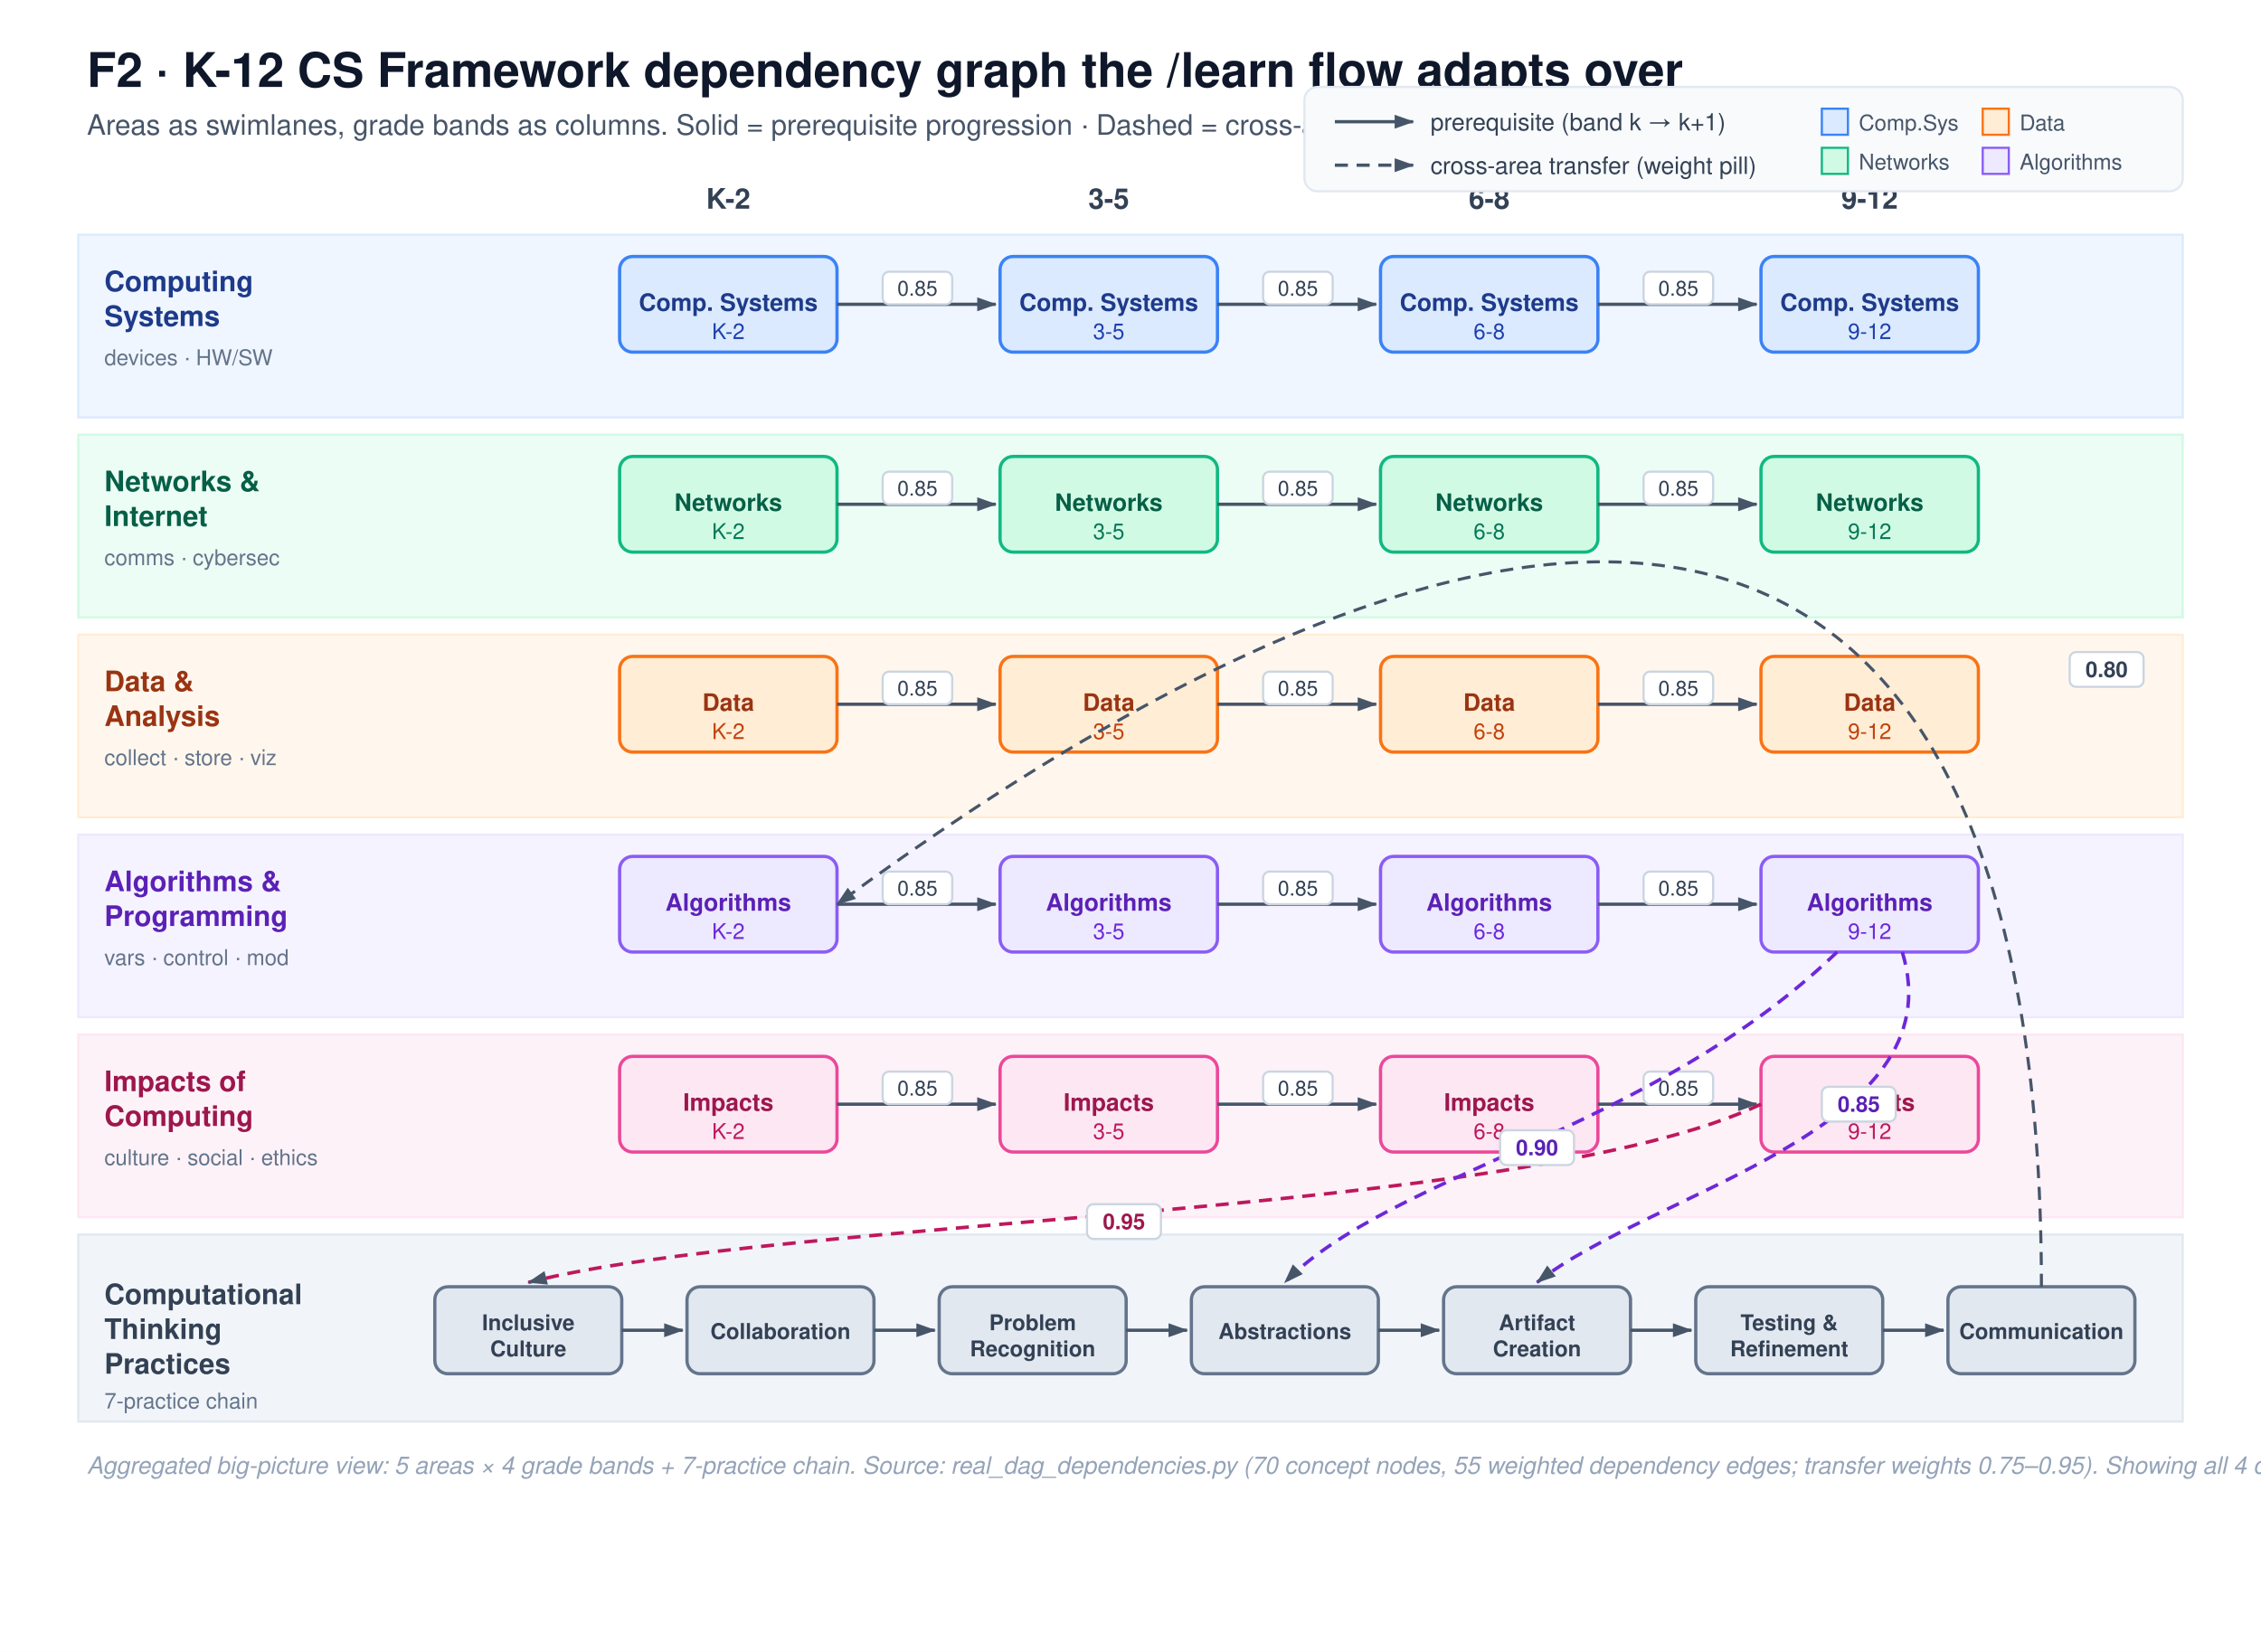
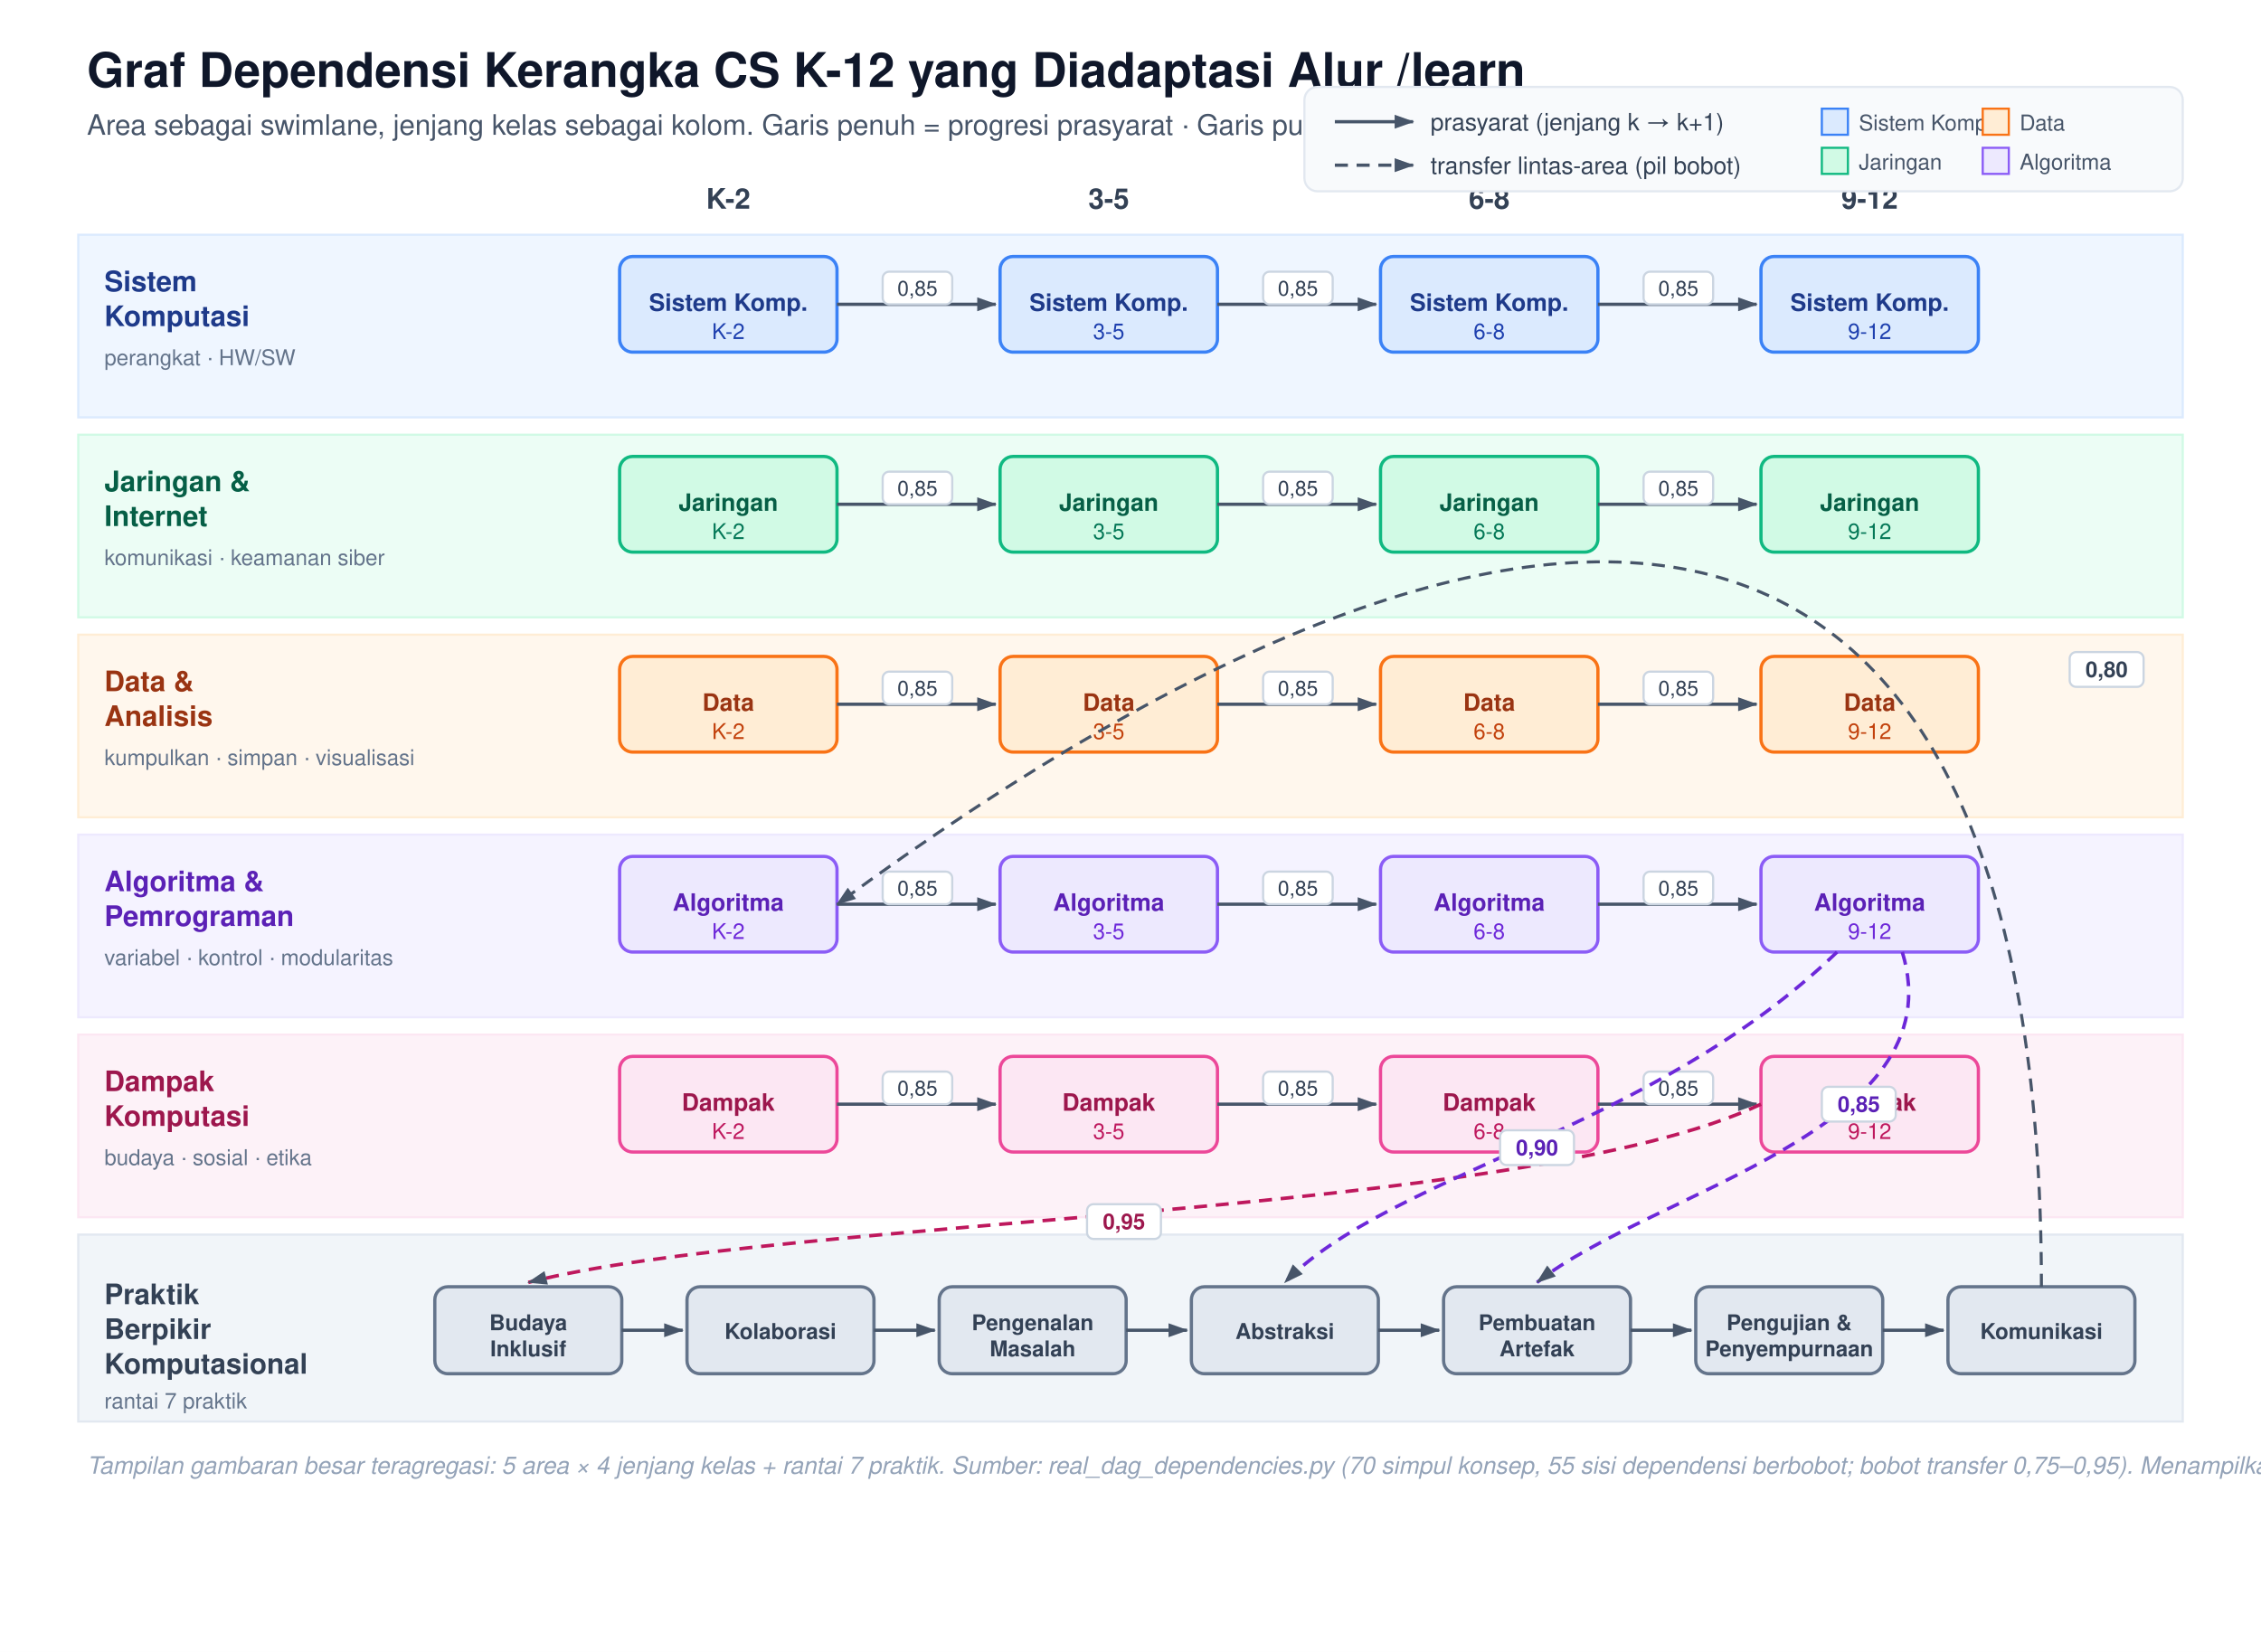
<svg xmlns="http://www.w3.org/2000/svg" viewBox="0 0 1040 760" font-family="Segoe UI, Helvetica, Arial, sans-serif" role="img">
  <rect width="1040" height="760" fill="#ffffff" />
  <defs>
    <marker id="arrow" markerWidth="10" markerHeight="10" refX="8.5" refY="3.2" orient="auto" markerUnits="userSpaceOnUse">
      <path d="M0,0 L9,3.2 L0,6.4 Z" fill="#475569" />
    </marker>
  </defs>
-   <text x="40" y="40" font-size="22" font-weight="700" fill="#0f172a">F2 · K-12 CS Framework dependency graph the /learn flow adapts over</text>
-   <text x="40" y="62" font-size="13" fill="#475569">Areas as swimlanes, grade bands as columns. Solid = prerequisite progression · Dashed = cross-area transfer (real weights).</text>
+   <text x="40" y="40" font-size="22" font-weight="700" fill="#0f172a">Graf Dependensi Kerangka CS K-12 yang Diadaptasi Alur /learn</text>
+   <text x="40" y="62" font-size="13" fill="#475569">Area sebagai swimlane, jenjang kelas sebagai kolom. Garis penuh = progresi prasyarat · Garis putus = transfer lintas-area (bobot riil).</text>
  <text x="335" y="96" font-size="13" font-weight="700" fill="#334155" text-anchor="middle">K-2</text>
  <text x="510" y="96" font-size="13" font-weight="700" fill="#334155" text-anchor="middle">3-5</text>
  <text x="685" y="96" font-size="13" font-weight="700" fill="#334155" text-anchor="middle">6-8</text>
  <text x="860" y="96" font-size="13" font-weight="700" fill="#334155" text-anchor="middle">9-12</text>
  <rect x="36" y="108" width="968" height="84" fill="#eff6ff" stroke="#dbeafe" stroke-width="1" />
-   <text x="48" y="134" font-size="13" font-weight="700" fill="#1e3a8a">Computing</text>
-   <text x="48" y="150" font-size="13" font-weight="700" fill="#1e3a8a">Systems</text>
-   <text x="48" y="168" font-size="10" fill="#64748b">devices · HW/SW</text>
+   <text x="48" y="134" font-size="13" font-weight="700" fill="#1e3a8a">Sistem</text>
+   <text x="48" y="150" font-size="13" font-weight="700" fill="#1e3a8a">Komputasi</text>
+   <text x="48" y="168" font-size="10" fill="#64748b">perangkat · HW/SW</text>
  <rect x="285" y="118" width="100" height="44" rx="6" fill="#dbeafe" stroke="#3b82f6" stroke-width="1.5" />
-   <text x="335" y="143" font-size="11" font-weight="600" fill="#1e3a8a" text-anchor="middle">Comp. Systems</text>
+   <text x="335" y="143" font-size="11" font-weight="600" fill="#1e3a8a" text-anchor="middle">Sistem Komp.</text>
  <text x="335" y="156" font-size="10" fill="#1e40af" text-anchor="middle">K-2</text>
  <rect x="460" y="118" width="100" height="44" rx="6" fill="#dbeafe" stroke="#3b82f6" stroke-width="1.5" />
-   <text x="510" y="143" font-size="11" font-weight="600" fill="#1e3a8a" text-anchor="middle">Comp. Systems</text>
+   <text x="510" y="143" font-size="11" font-weight="600" fill="#1e3a8a" text-anchor="middle">Sistem Komp.</text>
  <text x="510" y="156" font-size="10" fill="#1e40af" text-anchor="middle">3-5</text>
  <rect x="635" y="118" width="100" height="44" rx="6" fill="#dbeafe" stroke="#3b82f6" stroke-width="1.5" />
-   <text x="685" y="143" font-size="11" font-weight="600" fill="#1e3a8a" text-anchor="middle">Comp. Systems</text>
+   <text x="685" y="143" font-size="11" font-weight="600" fill="#1e3a8a" text-anchor="middle">Sistem Komp.</text>
  <text x="685" y="156" font-size="10" fill="#1e40af" text-anchor="middle">6-8</text>
  <rect x="810" y="118" width="100" height="44" rx="6" fill="#dbeafe" stroke="#3b82f6" stroke-width="1.5" />
-   <text x="860" y="143" font-size="11" font-weight="600" fill="#1e3a8a" text-anchor="middle">Comp. Systems</text>
+   <text x="860" y="143" font-size="11" font-weight="600" fill="#1e3a8a" text-anchor="middle">Sistem Komp.</text>
  <text x="860" y="156" font-size="10" fill="#1e40af" text-anchor="middle">9-12</text>
  <line x1="385" y1="140" x2="458" y2="140" stroke="#475569" stroke-width="1.5" marker-end="url(#arrow)" />
  <line x1="560" y1="140" x2="633" y2="140" stroke="#475569" stroke-width="1.5" marker-end="url(#arrow)" />
  <line x1="735" y1="140" x2="808" y2="140" stroke="#475569" stroke-width="1.5" marker-end="url(#arrow)" />
  <rect x="406" y="125" width="32" height="15" rx="3" fill="#ffffff" stroke="#cbd5e1" stroke-width="1" />
-   <text x="422" y="136" font-size="9.5" fill="#334155" text-anchor="middle">0.85</text>
+   <text x="422" y="136" font-size="9.5" fill="#334155" text-anchor="middle">0,85</text>
  <rect x="581" y="125" width="32" height="15" rx="3" fill="#ffffff" stroke="#cbd5e1" stroke-width="1" />
-   <text x="597" y="136" font-size="9.5" fill="#334155" text-anchor="middle">0.85</text>
+   <text x="597" y="136" font-size="9.5" fill="#334155" text-anchor="middle">0,85</text>
  <rect x="756" y="125" width="32" height="15" rx="3" fill="#ffffff" stroke="#cbd5e1" stroke-width="1" />
-   <text x="772" y="136" font-size="9.5" fill="#334155" text-anchor="middle">0.85</text>
+   <text x="772" y="136" font-size="9.5" fill="#334155" text-anchor="middle">0,85</text>
  <rect x="36" y="200" width="968" height="84" fill="#ecfdf5" stroke="#d1fae5" stroke-width="1" />
-   <text x="48" y="226" font-size="13" font-weight="700" fill="#065f46">Networks &amp;</text>
+   <text x="48" y="226" font-size="13" font-weight="700" fill="#065f46">Jaringan &amp;</text>
  <text x="48" y="242" font-size="13" font-weight="700" fill="#065f46">Internet</text>
-   <text x="48" y="260" font-size="10" fill="#64748b">comms · cybersec</text>
+   <text x="48" y="260" font-size="10" fill="#64748b">komunikasi · keamanan siber</text>
  <rect x="285" y="210" width="100" height="44" rx="6" fill="#d1fae5" stroke="#10b981" stroke-width="1.5" />
-   <text x="335" y="235" font-size="11" font-weight="600" fill="#065f46" text-anchor="middle">Networks</text>
+   <text x="335" y="235" font-size="11" font-weight="600" fill="#065f46" text-anchor="middle">Jaringan</text>
  <text x="335" y="248" font-size="10" fill="#047857" text-anchor="middle">K-2</text>
  <rect x="460" y="210" width="100" height="44" rx="6" fill="#d1fae5" stroke="#10b981" stroke-width="1.5" />
-   <text x="510" y="235" font-size="11" font-weight="600" fill="#065f46" text-anchor="middle">Networks</text>
+   <text x="510" y="235" font-size="11" font-weight="600" fill="#065f46" text-anchor="middle">Jaringan</text>
  <text x="510" y="248" font-size="10" fill="#047857" text-anchor="middle">3-5</text>
  <rect x="635" y="210" width="100" height="44" rx="6" fill="#d1fae5" stroke="#10b981" stroke-width="1.5" />
-   <text x="685" y="235" font-size="11" font-weight="600" fill="#065f46" text-anchor="middle">Networks</text>
+   <text x="685" y="235" font-size="11" font-weight="600" fill="#065f46" text-anchor="middle">Jaringan</text>
  <text x="685" y="248" font-size="10" fill="#047857" text-anchor="middle">6-8</text>
  <rect x="810" y="210" width="100" height="44" rx="6" fill="#d1fae5" stroke="#10b981" stroke-width="1.5" />
-   <text x="860" y="235" font-size="11" font-weight="600" fill="#065f46" text-anchor="middle">Networks</text>
+   <text x="860" y="235" font-size="11" font-weight="600" fill="#065f46" text-anchor="middle">Jaringan</text>
  <text x="860" y="248" font-size="10" fill="#047857" text-anchor="middle">9-12</text>
  <line x1="385" y1="232" x2="458" y2="232" stroke="#475569" stroke-width="1.5" marker-end="url(#arrow)" />
  <line x1="560" y1="232" x2="633" y2="232" stroke="#475569" stroke-width="1.5" marker-end="url(#arrow)" />
  <line x1="735" y1="232" x2="808" y2="232" stroke="#475569" stroke-width="1.5" marker-end="url(#arrow)" />
  <rect x="406" y="217" width="32" height="15" rx="3" fill="#ffffff" stroke="#cbd5e1" stroke-width="1" />
-   <text x="422" y="228" font-size="9.5" fill="#334155" text-anchor="middle">0.85</text>
+   <text x="422" y="228" font-size="9.5" fill="#334155" text-anchor="middle">0,85</text>
  <rect x="581" y="217" width="32" height="15" rx="3" fill="#ffffff" stroke="#cbd5e1" stroke-width="1" />
-   <text x="597" y="228" font-size="9.5" fill="#334155" text-anchor="middle">0.85</text>
+   <text x="597" y="228" font-size="9.5" fill="#334155" text-anchor="middle">0,85</text>
  <rect x="756" y="217" width="32" height="15" rx="3" fill="#ffffff" stroke="#cbd5e1" stroke-width="1" />
-   <text x="772" y="228" font-size="9.5" fill="#334155" text-anchor="middle">0.85</text>
+   <text x="772" y="228" font-size="9.5" fill="#334155" text-anchor="middle">0,85</text>
  <rect x="36" y="292" width="968" height="84" fill="#fff7ed" stroke="#ffedd5" stroke-width="1" />
  <text x="48" y="318" font-size="13" font-weight="700" fill="#9a3412">Data &amp;</text>
-   <text x="48" y="334" font-size="13" font-weight="700" fill="#9a3412">Analysis</text>
-   <text x="48" y="352" font-size="10" fill="#64748b">collect · store · viz</text>
+   <text x="48" y="334" font-size="13" font-weight="700" fill="#9a3412">Analisis</text>
+   <text x="48" y="352" font-size="10" fill="#64748b">kumpulkan · simpan · visualisasi</text>
  <rect x="285" y="302" width="100" height="44" rx="6" fill="#ffedd5" stroke="#f97316" stroke-width="1.5" />
  <text x="335" y="327" font-size="11" font-weight="600" fill="#9a3412" text-anchor="middle">Data</text>
  <text x="335" y="340" font-size="10" fill="#c2410c" text-anchor="middle">K-2</text>
  <rect x="460" y="302" width="100" height="44" rx="6" fill="#ffedd5" stroke="#f97316" stroke-width="1.5" />
  <text x="510" y="327" font-size="11" font-weight="600" fill="#9a3412" text-anchor="middle">Data</text>
  <text x="510" y="340" font-size="10" fill="#c2410c" text-anchor="middle">3-5</text>
  <rect x="635" y="302" width="100" height="44" rx="6" fill="#ffedd5" stroke="#f97316" stroke-width="1.5" />
  <text x="685" y="327" font-size="11" font-weight="600" fill="#9a3412" text-anchor="middle">Data</text>
  <text x="685" y="340" font-size="10" fill="#c2410c" text-anchor="middle">6-8</text>
  <rect x="810" y="302" width="100" height="44" rx="6" fill="#ffedd5" stroke="#f97316" stroke-width="1.5" />
  <text x="860" y="327" font-size="11" font-weight="600" fill="#9a3412" text-anchor="middle">Data</text>
  <text x="860" y="340" font-size="10" fill="#c2410c" text-anchor="middle">9-12</text>
  <line x1="385" y1="324" x2="458" y2="324" stroke="#475569" stroke-width="1.5" marker-end="url(#arrow)" />
  <line x1="560" y1="324" x2="633" y2="324" stroke="#475569" stroke-width="1.5" marker-end="url(#arrow)" />
  <line x1="735" y1="324" x2="808" y2="324" stroke="#475569" stroke-width="1.5" marker-end="url(#arrow)" />
  <rect x="406" y="309" width="32" height="15" rx="3" fill="#ffffff" stroke="#cbd5e1" stroke-width="1" />
-   <text x="422" y="320" font-size="9.5" fill="#334155" text-anchor="middle">0.85</text>
+   <text x="422" y="320" font-size="9.5" fill="#334155" text-anchor="middle">0,85</text>
  <rect x="581" y="309" width="32" height="15" rx="3" fill="#ffffff" stroke="#cbd5e1" stroke-width="1" />
-   <text x="597" y="320" font-size="9.5" fill="#334155" text-anchor="middle">0.85</text>
+   <text x="597" y="320" font-size="9.5" fill="#334155" text-anchor="middle">0,85</text>
  <rect x="756" y="309" width="32" height="15" rx="3" fill="#ffffff" stroke="#cbd5e1" stroke-width="1" />
-   <text x="772" y="320" font-size="9.5" fill="#334155" text-anchor="middle">0.85</text>
+   <text x="772" y="320" font-size="9.5" fill="#334155" text-anchor="middle">0,85</text>
  <rect x="36" y="384" width="968" height="84" fill="#f5f3ff" stroke="#ede9fe" stroke-width="1" />
-   <text x="48" y="410" font-size="13" font-weight="700" fill="#5b21b6">Algorithms &amp;</text>
-   <text x="48" y="426" font-size="13" font-weight="700" fill="#5b21b6">Programming</text>
-   <text x="48" y="444" font-size="10" fill="#64748b">vars · control · mod</text>
+   <text x="48" y="410" font-size="13" font-weight="700" fill="#5b21b6">Algoritma &amp;</text>
+   <text x="48" y="426" font-size="13" font-weight="700" fill="#5b21b6">Pemrograman</text>
+   <text x="48" y="444" font-size="10" fill="#64748b">variabel · kontrol · modularitas</text>
  <rect x="285" y="394" width="100" height="44" rx="6" fill="#ede9fe" stroke="#8b5cf6" stroke-width="1.5" />
-   <text x="335" y="419" font-size="11" font-weight="600" fill="#5b21b6" text-anchor="middle">Algorithms</text>
+   <text x="335" y="419" font-size="11" font-weight="600" fill="#5b21b6" text-anchor="middle">Algoritma</text>
  <text x="335" y="432" font-size="10" fill="#6d28d9" text-anchor="middle">K-2</text>
  <rect x="460" y="394" width="100" height="44" rx="6" fill="#ede9fe" stroke="#8b5cf6" stroke-width="1.5" />
-   <text x="510" y="419" font-size="11" font-weight="600" fill="#5b21b6" text-anchor="middle">Algorithms</text>
+   <text x="510" y="419" font-size="11" font-weight="600" fill="#5b21b6" text-anchor="middle">Algoritma</text>
  <text x="510" y="432" font-size="10" fill="#6d28d9" text-anchor="middle">3-5</text>
  <rect x="635" y="394" width="100" height="44" rx="6" fill="#ede9fe" stroke="#8b5cf6" stroke-width="1.5" />
-   <text x="685" y="419" font-size="11" font-weight="600" fill="#5b21b6" text-anchor="middle">Algorithms</text>
+   <text x="685" y="419" font-size="11" font-weight="600" fill="#5b21b6" text-anchor="middle">Algoritma</text>
  <text x="685" y="432" font-size="10" fill="#6d28d9" text-anchor="middle">6-8</text>
  <rect x="810" y="394" width="100" height="44" rx="6" fill="#ede9fe" stroke="#8b5cf6" stroke-width="1.5" />
-   <text x="860" y="419" font-size="11" font-weight="600" fill="#5b21b6" text-anchor="middle">Algorithms</text>
+   <text x="860" y="419" font-size="11" font-weight="600" fill="#5b21b6" text-anchor="middle">Algoritma</text>
  <text x="860" y="432" font-size="10" fill="#6d28d9" text-anchor="middle">9-12</text>
  <line x1="385" y1="416" x2="458" y2="416" stroke="#475569" stroke-width="1.5" marker-end="url(#arrow)" />
  <line x1="560" y1="416" x2="633" y2="416" stroke="#475569" stroke-width="1.5" marker-end="url(#arrow)" />
  <line x1="735" y1="416" x2="808" y2="416" stroke="#475569" stroke-width="1.5" marker-end="url(#arrow)" />
  <rect x="406" y="401" width="32" height="15" rx="3" fill="#ffffff" stroke="#cbd5e1" stroke-width="1" />
-   <text x="422" y="412" font-size="9.5" fill="#334155" text-anchor="middle">0.85</text>
+   <text x="422" y="412" font-size="9.5" fill="#334155" text-anchor="middle">0,85</text>
  <rect x="581" y="401" width="32" height="15" rx="3" fill="#ffffff" stroke="#cbd5e1" stroke-width="1" />
-   <text x="597" y="412" font-size="9.5" fill="#334155" text-anchor="middle">0.85</text>
+   <text x="597" y="412" font-size="9.5" fill="#334155" text-anchor="middle">0,85</text>
  <rect x="756" y="401" width="32" height="15" rx="3" fill="#ffffff" stroke="#cbd5e1" stroke-width="1" />
-   <text x="772" y="412" font-size="9.5" fill="#334155" text-anchor="middle">0.85</text>
+   <text x="772" y="412" font-size="9.5" fill="#334155" text-anchor="middle">0,85</text>
  <rect x="36" y="476" width="968" height="84" fill="#fdf2f8" stroke="#fce7f3" stroke-width="1" />
-   <text x="48" y="502" font-size="13" font-weight="700" fill="#9d174d">Impacts of</text>
-   <text x="48" y="518" font-size="13" font-weight="700" fill="#9d174d">Computing</text>
-   <text x="48" y="536" font-size="10" fill="#64748b">culture · social · ethics</text>
+   <text x="48" y="502" font-size="13" font-weight="700" fill="#9d174d">Dampak</text>
+   <text x="48" y="518" font-size="13" font-weight="700" fill="#9d174d">Komputasi</text>
+   <text x="48" y="536" font-size="10" fill="#64748b">budaya · sosial · etika</text>
  <rect x="285" y="486" width="100" height="44" rx="6" fill="#fce7f3" stroke="#ec4899" stroke-width="1.5" />
-   <text x="335" y="511" font-size="11" font-weight="600" fill="#9d174d" text-anchor="middle">Impacts</text>
+   <text x="335" y="511" font-size="11" font-weight="600" fill="#9d174d" text-anchor="middle">Dampak</text>
  <text x="335" y="524" font-size="10" fill="#be185d" text-anchor="middle">K-2</text>
  <rect x="460" y="486" width="100" height="44" rx="6" fill="#fce7f3" stroke="#ec4899" stroke-width="1.5" />
-   <text x="510" y="511" font-size="11" font-weight="600" fill="#9d174d" text-anchor="middle">Impacts</text>
+   <text x="510" y="511" font-size="11" font-weight="600" fill="#9d174d" text-anchor="middle">Dampak</text>
  <text x="510" y="524" font-size="10" fill="#be185d" text-anchor="middle">3-5</text>
  <rect x="635" y="486" width="100" height="44" rx="6" fill="#fce7f3" stroke="#ec4899" stroke-width="1.5" />
-   <text x="685" y="511" font-size="11" font-weight="600" fill="#9d174d" text-anchor="middle">Impacts</text>
+   <text x="685" y="511" font-size="11" font-weight="600" fill="#9d174d" text-anchor="middle">Dampak</text>
  <text x="685" y="524" font-size="10" fill="#be185d" text-anchor="middle">6-8</text>
  <rect x="810" y="486" width="100" height="44" rx="6" fill="#fce7f3" stroke="#ec4899" stroke-width="1.5" />
-   <text x="860" y="511" font-size="11" font-weight="600" fill="#9d174d" text-anchor="middle">Impacts</text>
+   <text x="860" y="511" font-size="11" font-weight="600" fill="#9d174d" text-anchor="middle">Dampak</text>
  <text x="860" y="524" font-size="10" fill="#be185d" text-anchor="middle">9-12</text>
  <line x1="385" y1="508" x2="458" y2="508" stroke="#475569" stroke-width="1.5" marker-end="url(#arrow)" />
  <line x1="560" y1="508" x2="633" y2="508" stroke="#475569" stroke-width="1.5" marker-end="url(#arrow)" />
  <line x1="735" y1="508" x2="808" y2="508" stroke="#475569" stroke-width="1.5" marker-end="url(#arrow)" />
  <rect x="406" y="493" width="32" height="15" rx="3" fill="#ffffff" stroke="#cbd5e1" stroke-width="1" />
-   <text x="422" y="504" font-size="9.5" fill="#334155" text-anchor="middle">0.85</text>
+   <text x="422" y="504" font-size="9.5" fill="#334155" text-anchor="middle">0,85</text>
  <rect x="581" y="493" width="32" height="15" rx="3" fill="#ffffff" stroke="#cbd5e1" stroke-width="1" />
-   <text x="597" y="504" font-size="9.5" fill="#334155" text-anchor="middle">0.85</text>
+   <text x="597" y="504" font-size="9.5" fill="#334155" text-anchor="middle">0,85</text>
  <rect x="756" y="493" width="32" height="15" rx="3" fill="#ffffff" stroke="#cbd5e1" stroke-width="1" />
-   <text x="772" y="504" font-size="9.5" fill="#334155" text-anchor="middle">0.85</text>
+   <text x="772" y="504" font-size="9.5" fill="#334155" text-anchor="middle">0,85</text>
  <rect x="36" y="568" width="968" height="86" fill="#f1f5f9" stroke="#e2e8f0" stroke-width="1" />
-   <text x="48" y="600" font-size="13" font-weight="700" fill="#334155">Computational</text>
-   <text x="48" y="616" font-size="13" font-weight="700" fill="#334155">Thinking</text>
-   <text x="48" y="632" font-size="13" font-weight="700" fill="#334155">Practices</text>
-   <text x="48" y="648" font-size="10" fill="#64748b">7-practice chain</text>
+   <text x="48" y="600" font-size="13" font-weight="700" fill="#334155">Praktik</text>
+   <text x="48" y="616" font-size="13" font-weight="700" fill="#334155">Berpikir</text>
+   <text x="48" y="632" font-size="13" font-weight="700" fill="#334155">Komputasional</text>
+   <text x="48" y="648" font-size="10" fill="#64748b">rantai 7 praktik</text>
  <rect x="200" y="592" width="86" height="40" rx="6" fill="#e2e8f0" stroke="#64748b" stroke-width="1.5" />
-   <text x="243" y="612" font-size="10" font-weight="600" fill="#334155" text-anchor="middle">Inclusive</text>
-   <text x="243" y="624" font-size="10" font-weight="600" fill="#334155" text-anchor="middle">Culture</text>
+   <text x="243" y="612" font-size="10" font-weight="600" fill="#334155" text-anchor="middle">Budaya</text>
+   <text x="243" y="624" font-size="10" font-weight="600" fill="#334155" text-anchor="middle">Inklusif</text>
  <rect x="316" y="592" width="86" height="40" rx="6" fill="#e2e8f0" stroke="#64748b" stroke-width="1.5" />
-   <text x="359" y="616" font-size="10" font-weight="600" fill="#334155" text-anchor="middle">Collaboration</text>
+   <text x="359" y="616" font-size="10" font-weight="600" fill="#334155" text-anchor="middle">Kolaborasi</text>
  <rect x="432" y="592" width="86" height="40" rx="6" fill="#e2e8f0" stroke="#64748b" stroke-width="1.5" />
-   <text x="475" y="612" font-size="10" font-weight="600" fill="#334155" text-anchor="middle">Problem</text>
-   <text x="475" y="624" font-size="10" font-weight="600" fill="#334155" text-anchor="middle">Recognition</text>
+   <text x="475" y="612" font-size="10" font-weight="600" fill="#334155" text-anchor="middle">Pengenalan</text>
+   <text x="475" y="624" font-size="10" font-weight="600" fill="#334155" text-anchor="middle">Masalah</text>
  <rect x="548" y="592" width="86" height="40" rx="6" fill="#e2e8f0" stroke="#64748b" stroke-width="1.5" />
-   <text x="591" y="616" font-size="10" font-weight="600" fill="#334155" text-anchor="middle">Abstractions</text>
+   <text x="591" y="616" font-size="10" font-weight="600" fill="#334155" text-anchor="middle">Abstraksi</text>
  <rect x="664" y="592" width="86" height="40" rx="6" fill="#e2e8f0" stroke="#64748b" stroke-width="1.5" />
-   <text x="707" y="612" font-size="10" font-weight="600" fill="#334155" text-anchor="middle">Artifact</text>
-   <text x="707" y="624" font-size="10" font-weight="600" fill="#334155" text-anchor="middle">Creation</text>
+   <text x="707" y="612" font-size="10" font-weight="600" fill="#334155" text-anchor="middle">Pembuatan</text>
+   <text x="707" y="624" font-size="10" font-weight="600" fill="#334155" text-anchor="middle">Artefak</text>
  <rect x="780" y="592" width="86" height="40" rx="6" fill="#e2e8f0" stroke="#64748b" stroke-width="1.5" />
-   <text x="823" y="612" font-size="10" font-weight="600" fill="#334155" text-anchor="middle">Testing &amp;</text>
-   <text x="823" y="624" font-size="10" font-weight="600" fill="#334155" text-anchor="middle">Refinement</text>
+   <text x="823" y="612" font-size="10" font-weight="600" fill="#334155" text-anchor="middle">Pengujian &amp;</text>
+   <text x="823" y="624" font-size="10" font-weight="600" fill="#334155" text-anchor="middle">Penyempurnaan</text>
  <rect x="896" y="592" width="86" height="40" rx="6" fill="#e2e8f0" stroke="#64748b" stroke-width="1.5" />
-   <text x="939" y="616" font-size="10" font-weight="600" fill="#334155" text-anchor="middle">Communication</text>
+   <text x="939" y="616" font-size="10" font-weight="600" fill="#334155" text-anchor="middle">Komunikasi</text>
  <line x1="286" y1="612" x2="314" y2="612" stroke="#475569" stroke-width="1.5" marker-end="url(#arrow)" />
  <line x1="402" y1="612" x2="430" y2="612" stroke="#475569" stroke-width="1.5" marker-end="url(#arrow)" />
  <line x1="518" y1="612" x2="546" y2="612" stroke="#475569" stroke-width="1.5" marker-end="url(#arrow)" />
  <line x1="634" y1="612" x2="662" y2="612" stroke="#475569" stroke-width="1.5" marker-end="url(#arrow)" />
  <line x1="750" y1="612" x2="778" y2="612" stroke="#475569" stroke-width="1.5" marker-end="url(#arrow)" />
  <line x1="866" y1="612" x2="894" y2="612" stroke="#475569" stroke-width="1.5" marker-end="url(#arrow)" />
  <path d="M810,508 C700,560 360,560 243,590" fill="none" stroke="#be185d" stroke-width="1.6" stroke-dasharray="6 4" marker-end="url(#arrow)" />
  <rect x="500" y="554" width="34" height="16" rx="3" fill="#ffffff" stroke="#cbd5e1" stroke-width="1" />
-   <text x="517" y="565.5" font-size="10" font-weight="600" fill="#9d174d" text-anchor="middle">0.95</text>
+   <text x="517" y="565.5" font-size="10" font-weight="600" fill="#9d174d" text-anchor="middle">0,95</text>
  <path d="M845,438 C760,520 640,540 591,590" fill="none" stroke="#6d28d9" stroke-width="1.6" stroke-dasharray="6 4" marker-end="url(#arrow)" />
  <rect x="690" y="520" width="34" height="16" rx="3" fill="#ffffff" stroke="#cbd5e1" stroke-width="1" />
-   <text x="707" y="531.5" font-size="10" font-weight="600" fill="#5b21b6" text-anchor="middle">0.90</text>
+   <text x="707" y="531.5" font-size="10" font-weight="600" fill="#5b21b6" text-anchor="middle">0,90</text>
  <path d="M875,438 C900,520 760,548 707,590" fill="none" stroke="#6d28d9" stroke-width="1.6" stroke-dasharray="6 4" marker-end="url(#arrow)" />
  <rect x="838" y="500" width="34" height="16" rx="3" fill="#ffffff" stroke="#cbd5e1" stroke-width="1" />
-   <text x="855" y="511.5" font-size="10" font-weight="600" fill="#5b21b6" text-anchor="middle">0.85</text>
+   <text x="855" y="511.5" font-size="10" font-weight="600" fill="#5b21b6" text-anchor="middle">0,85</text>
  <path d="M939,592 C939,200 720,170 385,416" fill="none" stroke="#475569" stroke-width="1.4" stroke-dasharray="6 4" marker-end="url(#arrow)" />
  <rect x="952" y="300" width="34" height="16" rx="3" fill="#ffffff" stroke="#cbd5e1" stroke-width="1" />
-   <text x="969" y="311.5" font-size="10" font-weight="600" fill="#334155" text-anchor="middle">0.80</text>
+   <text x="969" y="311.5" font-size="10" font-weight="600" fill="#334155" text-anchor="middle">0,80</text>
  <rect x="600" y="40" width="404" height="48" rx="6" fill="#f8fafc" stroke="#e2e8f0" stroke-width="1" />
  <line x1="614" y1="56" x2="650" y2="56" stroke="#475569" stroke-width="1.5" marker-end="url(#arrow)" />
-   <text x="658" y="60" font-size="11" fill="#334155">prerequisite (band k → k+1)</text>
+   <text x="658" y="60" font-size="11" fill="#334155">prasyarat (jenjang k → k+1)</text>
  <line x1="614" y1="76" x2="650" y2="76" stroke="#475569" stroke-width="1.5" stroke-dasharray="6 4" marker-end="url(#arrow)" />
-   <text x="658" y="80" font-size="11" fill="#334155">cross-area transfer (weight pill)</text>
+   <text x="658" y="80" font-size="11" fill="#334155">transfer lintas-area (pil bobot)</text>
  <rect x="838" y="50" width="12" height="12" fill="#dbeafe" stroke="#3b82f6" stroke-width="1" />
-   <text x="855" y="60" font-size="10" fill="#475569">Comp.Sys</text>
+   <text x="855" y="60" font-size="10" fill="#475569">Sistem Komp.</text>
  <rect x="838" y="68" width="12" height="12" fill="#d1fae5" stroke="#10b981" stroke-width="1" />
-   <text x="855" y="78" font-size="10" fill="#475569">Networks</text>
+   <text x="855" y="78" font-size="10" fill="#475569">Jaringan</text>
  <rect x="912" y="50" width="12" height="12" fill="#ffedd5" stroke="#f97316" stroke-width="1" />
  <text x="929" y="60" font-size="10" fill="#475569">Data</text>
  <rect x="912" y="68" width="12" height="12" fill="#ede9fe" stroke="#8b5cf6" stroke-width="1" />
-   <text x="929" y="78" font-size="10" fill="#475569">Algorithms</text>
-   <text x="40" y="678" font-size="11" font-style="italic" fill="#94a3b8">Aggregated big-picture view: 5 areas × 4 grade bands + 7-practice chain. Source: real_dag_dependencies.py (70 concept nodes, 55 weighted dependency edges; transfer weights 0.75–0.95). Showing all 4 cross-area transfer edges.</text>
+   <text x="929" y="78" font-size="10" fill="#475569">Algoritma</text>
+   <text x="40" y="678" font-size="11" font-style="italic" fill="#94a3b8">Tampilan gambaran besar teragregasi: 5 area × 4 jenjang kelas + rantai 7 praktik. Sumber: real_dag_dependencies.py (70 simpul konsep, 55 sisi dependensi berbobot; bobot transfer 0,75–0,95). Menampilkan keempat sisi transfer lintas-area.</text>
</svg>
